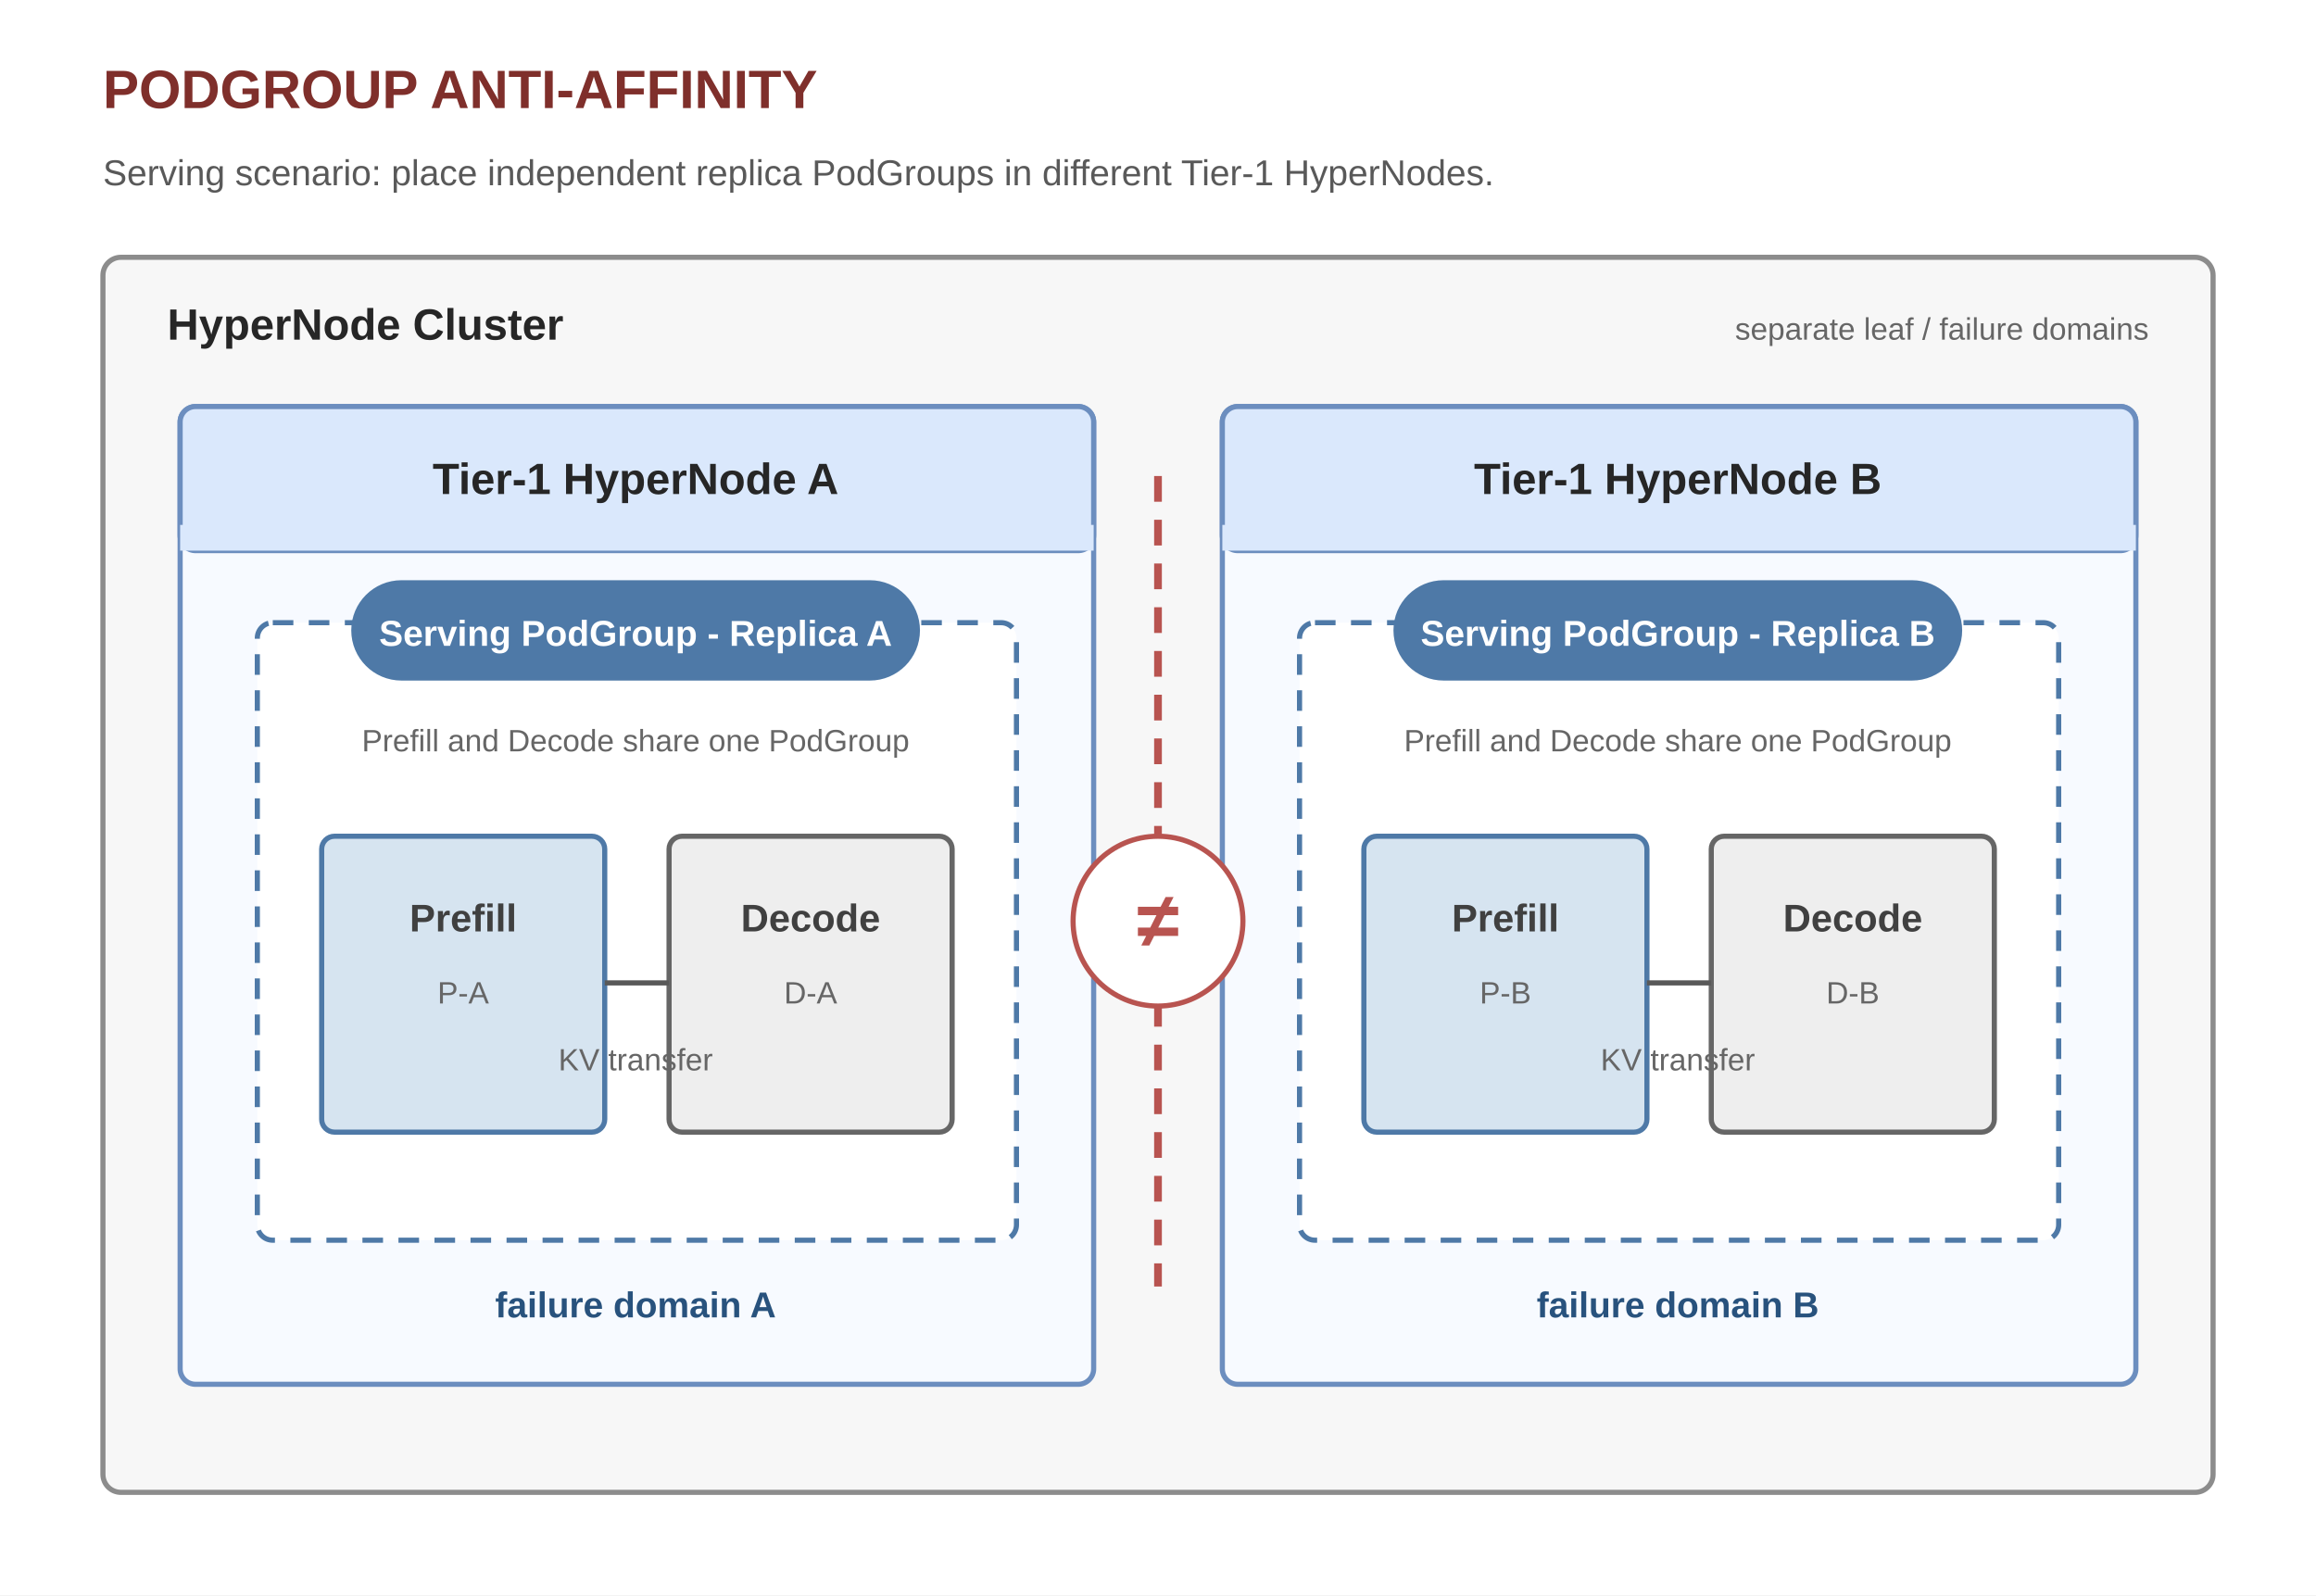
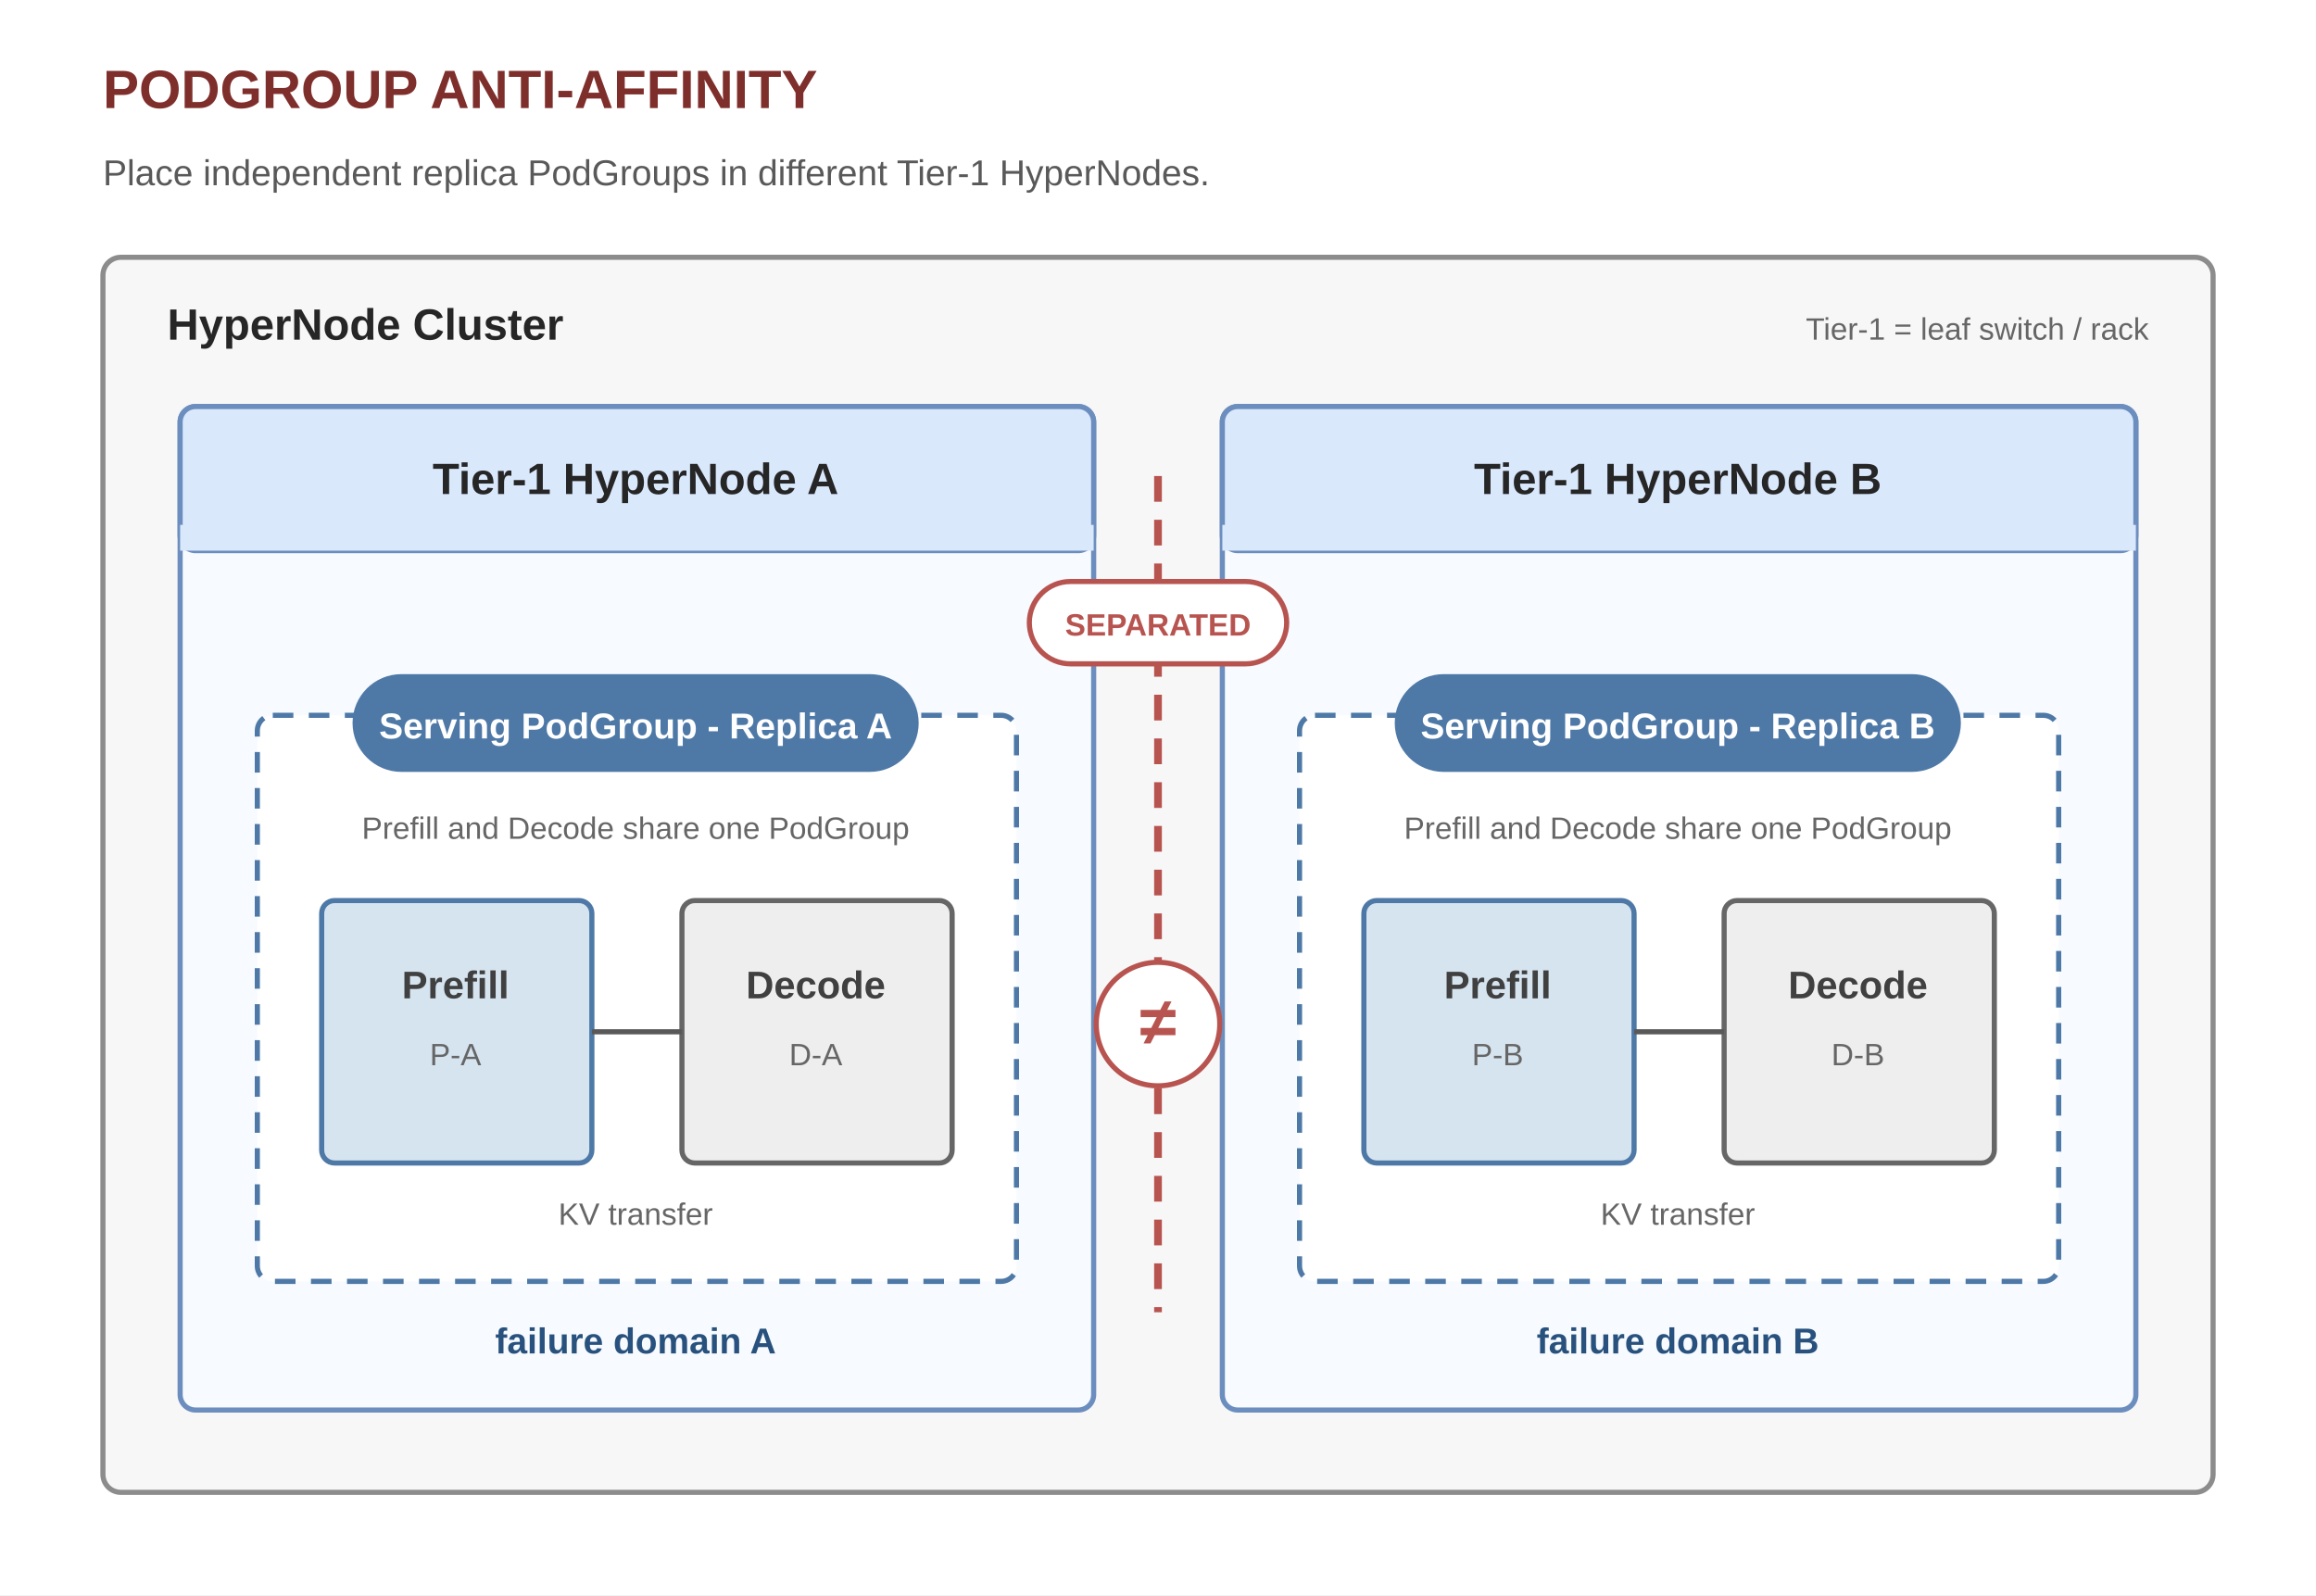
<svg xmlns="http://www.w3.org/2000/svg" width="900" height="620" viewBox="0 0 900 620">
  <defs>
    <style>
      text{font-family:Arial,Helvetica,sans-serif}
      .heading{font-size:21px;font-weight:700;fill:#7f2f2b}
      .section{font-size:17px;font-weight:700;fill:#262626}
      .label{font-size:15px;font-weight:700;fill:#404040}
      .small{font-size:14px;fill:#595959}
      .tiny{font-size:12px;fill:#666666}
    </style>
  </defs>
  <rect width="900" height="620" fill="#ffffff" />
  <text x="40" y="42" class="heading">PODGROUP ANTI-AFFINITY</text>
-   <text x="40" y="72" class="small">Serving scenario: place independent replica PodGroups in different Tier-1 HyperNodes.</text>
+   <text x="40" y="72" class="small">Place independent replica PodGroups in different Tier-1 HyperNodes.</text>
  <rect x="40" y="100" width="820" height="480" rx="7" fill="#f7f7f7" stroke="#8c8c8c" stroke-width="2" />
  <text x="65" y="132" class="section">HyperNode Cluster</text>
-   <text x="835" y="132" class="tiny" text-anchor="end">separate leaf / failure domains</text>
-   <rect x="70" y="158" width="355" height="380" rx="6" fill="#f7faff" stroke="#6c8ebf" stroke-width="2" />
+   <text x="835" y="132" class="tiny" text-anchor="end">Tier-1 = leaf switch / rack</text>
+   <rect x="70" y="158" width="355" height="390" rx="6" fill="#f7faff" stroke="#6c8ebf" stroke-width="2" />
  <rect x="70" y="158" width="355" height="56" rx="6" fill="#dae8fc" stroke="#6c8ebf" stroke-width="2" />
  <rect x="70" y="204" width="355" height="10" fill="#dae8fc" />
  <text x="247" y="192" class="section" text-anchor="middle">Tier-1 HyperNode A</text>
-   <rect x="100" y="242" width="295" height="240" rx="6" fill="#ffffff" stroke="#4e79a7" stroke-width="2" stroke-dasharray="8 6" />
-   <rect x="137" y="226" width="220" height="38" rx="19" fill="#4e79a7" stroke="#4e79a7" />
-   <text x="247" y="251" font-size="14" font-weight="700" fill="#ffffff" text-anchor="middle">Serving PodGroup - Replica A</text>
-   <text x="247" y="292" class="tiny" text-anchor="middle">Prefill and Decode share one PodGroup</text>
-   <rect x="125" y="325" width="110" height="115" rx="5" fill="#d6e4f0" stroke="#4e79a7" stroke-width="2" />
-   <rect x="260" y="325" width="110" height="115" rx="5" fill="#eeeeee" stroke="#666666" stroke-width="2" />
-   <text x="180" y="362" class="label" text-anchor="middle">Prefill</text>
-   <text x="180" y="390" class="tiny" text-anchor="middle">P-A</text>
-   <text x="315" y="362" class="label" text-anchor="middle">Decode</text>
-   <text x="315" y="390" class="tiny" text-anchor="middle">D-A</text>
-   <path d="M235 382H260" fill="none" stroke="#595959" stroke-width="2" />
-   <text x="247" y="416" class="tiny" text-anchor="middle">KV transfer</text>
-   <text x="247" y="512" font-size="14" font-weight="700" fill="#28527d" text-anchor="middle">failure domain A</text>
-   <rect x="475" y="158" width="355" height="380" rx="6" fill="#f7faff" stroke="#6c8ebf" stroke-width="2" />
+   <rect x="100" y="278" width="295" height="220" rx="6" fill="#ffffff" stroke="#4e79a7" stroke-width="2" stroke-dasharray="8 6" />
+   <rect x="137" y="262" width="220" height="38" rx="19" fill="#4e79a7" />
+   <text x="247" y="287" font-size="14" font-weight="700" fill="#ffffff" text-anchor="middle">Serving PodGroup - Replica A</text>
+   <text x="247" y="326" class="tiny" text-anchor="middle">Prefill and Decode share one PodGroup</text>
+   <rect x="125" y="350" width="105" height="102" rx="5" fill="#d6e4f0" stroke="#4e79a7" stroke-width="2" />
+   <rect x="265" y="350" width="105" height="102" rx="5" fill="#eeeeee" stroke="#666666" stroke-width="2" />
+   <text x="177" y="388" class="label" text-anchor="middle">Prefill</text>
+   <text x="177" y="414" class="tiny" text-anchor="middle">P-A</text>
+   <text x="317" y="388" class="label" text-anchor="middle">Decode</text>
+   <text x="317" y="414" class="tiny" text-anchor="middle">D-A</text>
+   <path d="M230 401H265" fill="none" stroke="#595959" stroke-width="2" />
+   <text x="247" y="476" class="tiny" text-anchor="middle">KV transfer</text>
+   <text x="247" y="526" font-size="14" font-weight="700" fill="#28527d" text-anchor="middle">failure domain A</text>
+   <rect x="475" y="158" width="355" height="390" rx="6" fill="#f7faff" stroke="#6c8ebf" stroke-width="2" />
  <rect x="475" y="158" width="355" height="56" rx="6" fill="#dae8fc" stroke="#6c8ebf" stroke-width="2" />
  <rect x="475" y="204" width="355" height="10" fill="#dae8fc" />
  <text x="652" y="192" class="section" text-anchor="middle">Tier-1 HyperNode B</text>
-   <rect x="505" y="242" width="295" height="240" rx="6" fill="#ffffff" stroke="#4e79a7" stroke-width="2" stroke-dasharray="8 6" />
-   <rect x="542" y="226" width="220" height="38" rx="19" fill="#4e79a7" stroke="#4e79a7" />
-   <text x="652" y="251" font-size="14" font-weight="700" fill="#ffffff" text-anchor="middle">Serving PodGroup - Replica B</text>
-   <text x="652" y="292" class="tiny" text-anchor="middle">Prefill and Decode share one PodGroup</text>
-   <rect x="530" y="325" width="110" height="115" rx="5" fill="#d6e4f0" stroke="#4e79a7" stroke-width="2" />
-   <rect x="665" y="325" width="110" height="115" rx="5" fill="#eeeeee" stroke="#666666" stroke-width="2" />
-   <text x="585" y="362" class="label" text-anchor="middle">Prefill</text>
-   <text x="585" y="390" class="tiny" text-anchor="middle">P-B</text>
-   <text x="720" y="362" class="label" text-anchor="middle">Decode</text>
-   <text x="720" y="390" class="tiny" text-anchor="middle">D-B</text>
-   <path d="M640 382H665" fill="none" stroke="#595959" stroke-width="2" />
-   <text x="652" y="416" class="tiny" text-anchor="middle">KV transfer</text>
-   <text x="652" y="512" font-size="14" font-weight="700" fill="#28527d" text-anchor="middle">failure domain B</text>
-   <path d="M450 185V500" fill="none" stroke="#b85450" stroke-width="3" stroke-dasharray="10 7" />
-   <rect x="417" y="325" width="66" height="66" rx="33" fill="#ffffff" stroke="#b85450" stroke-width="2" />
-   <text x="450" y="368" font-size="30" font-weight="700" fill="#b85450" text-anchor="middle">≠</text>
+   <rect x="505" y="278" width="295" height="220" rx="6" fill="#ffffff" stroke="#4e79a7" stroke-width="2" stroke-dasharray="8 6" />
+   <rect x="542" y="262" width="220" height="38" rx="19" fill="#4e79a7" />
+   <text x="652" y="287" font-size="14" font-weight="700" fill="#ffffff" text-anchor="middle">Serving PodGroup - Replica B</text>
+   <text x="652" y="326" class="tiny" text-anchor="middle">Prefill and Decode share one PodGroup</text>
+   <rect x="530" y="350" width="105" height="102" rx="5" fill="#d6e4f0" stroke="#4e79a7" stroke-width="2" />
+   <rect x="670" y="350" width="105" height="102" rx="5" fill="#eeeeee" stroke="#666666" stroke-width="2" />
+   <text x="582" y="388" class="label" text-anchor="middle">Prefill</text>
+   <text x="582" y="414" class="tiny" text-anchor="middle">P-B</text>
+   <text x="722" y="388" class="label" text-anchor="middle">Decode</text>
+   <text x="722" y="414" class="tiny" text-anchor="middle">D-B</text>
+   <path d="M635 401H670" fill="none" stroke="#595959" stroke-width="2" />
+   <text x="652" y="476" class="tiny" text-anchor="middle">KV transfer</text>
+   <text x="652" y="526" font-size="14" font-weight="700" fill="#28527d" text-anchor="middle">failure domain B</text>
+   <path d="M450 185V510" fill="none" stroke="#b85450" stroke-width="3" stroke-dasharray="10 7" />
+   <rect x="400" y="226" width="100" height="32" rx="16" fill="#ffffff" stroke="#b85450" stroke-width="2" />
+   <text x="450" y="247" font-size="12" font-weight="700" fill="#b85450" text-anchor="middle">SEPARATED</text>
+   <rect x="426" y="374" width="48" height="48" rx="24" fill="#ffffff" stroke="#b85450" stroke-width="2" />
+   <text x="450" y="406" font-size="26" font-weight="700" fill="#b85450" text-anchor="middle">≠</text>
</svg>
